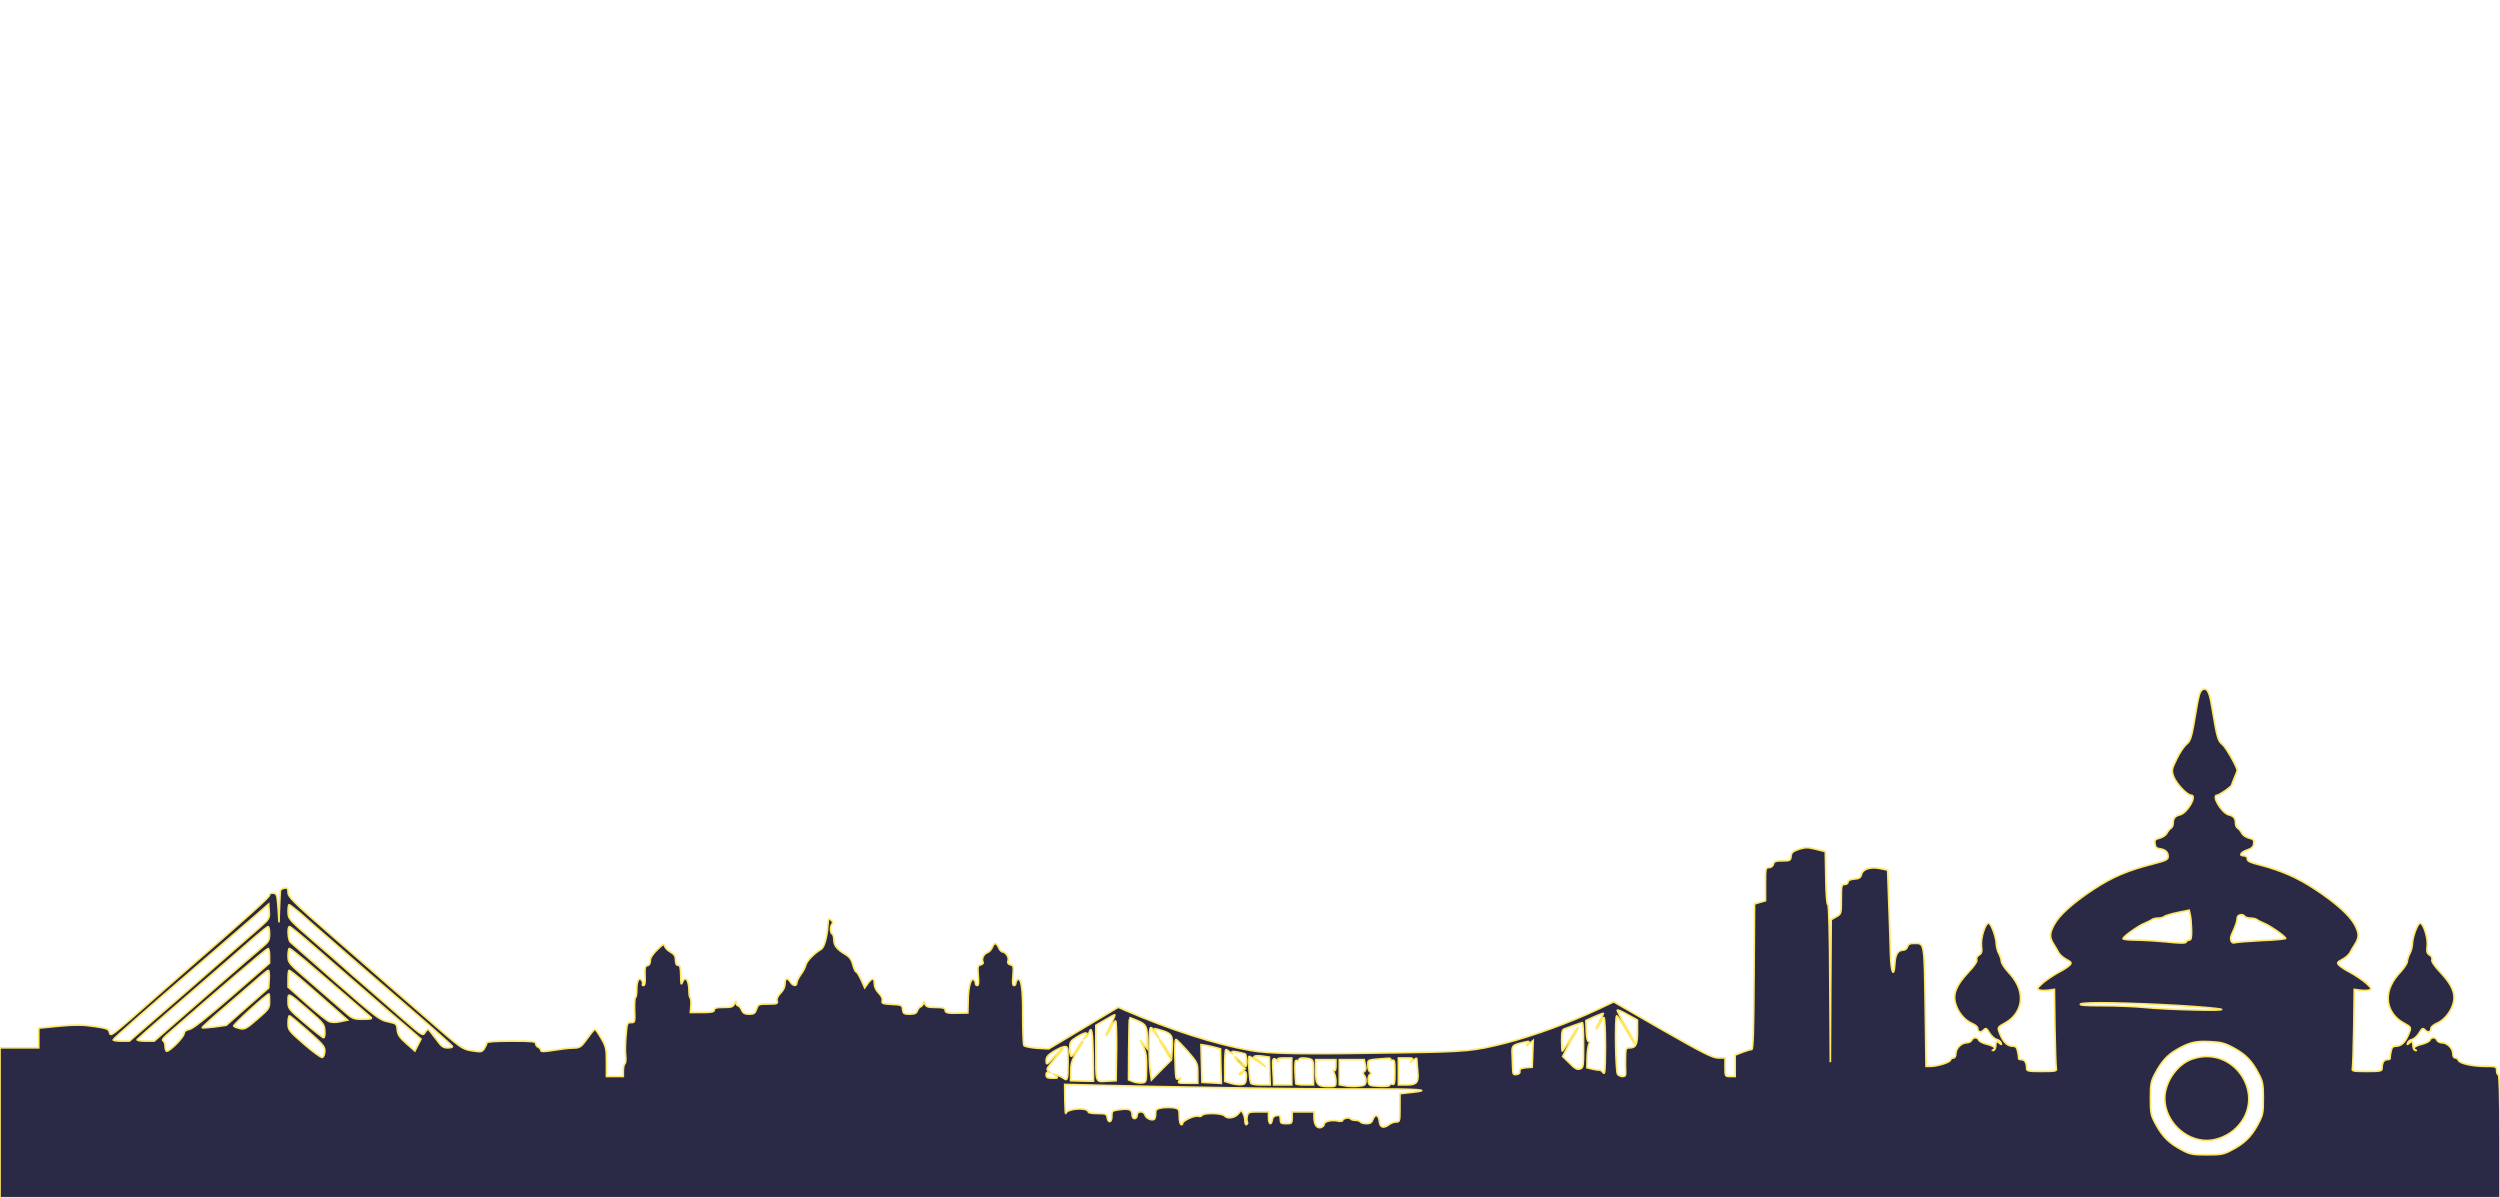
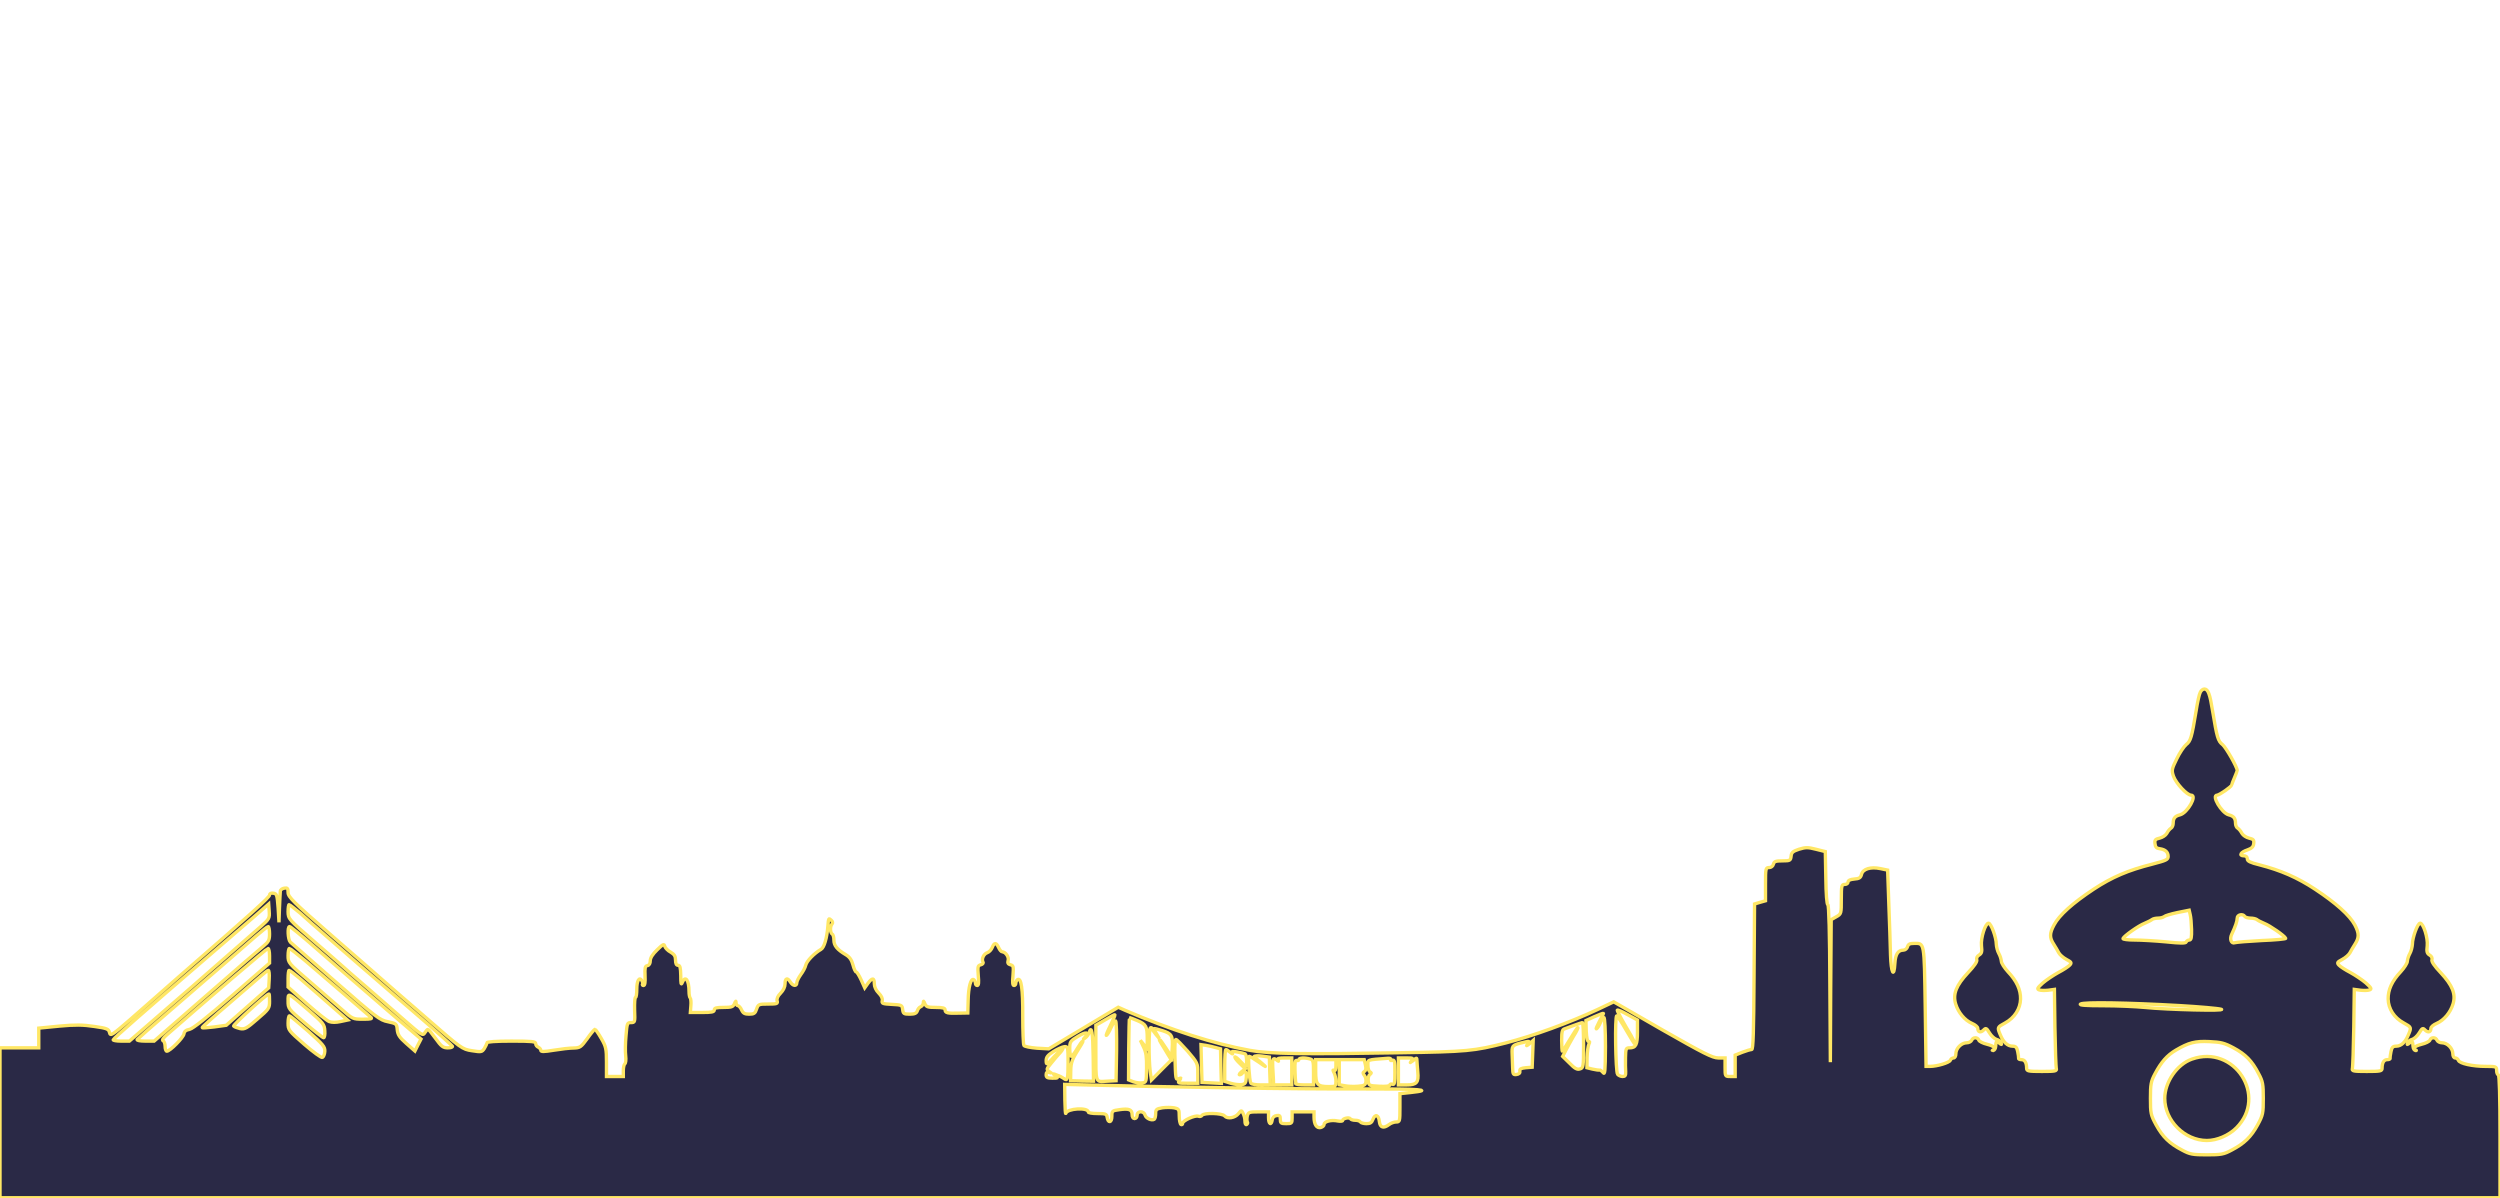
<svg xmlns="http://www.w3.org/2000/svg" version="1.0" width="1484pt" height="711pt" viewBox="0 0 1484 711" preserveAspectRatio="xMidYMid meet">
-   <g transform="translate(0,711) scale(0.1,-0.1)" class="path" stroke-width="10" stroke="#ffe765" fill="#2a2946">
+   <g transform="translate(0,711) scale(0.1,-0.1)" class="path" stroke-width="20" stroke="#ffe765" fill="#2a2946">
    <path d="M13061 3001 c-6 -10 -17 -60 -25 -112 -26 -157 -32 -178 -59 -199 -13 -11 -39 -49 -56 -85 -30 -61 -31 -68 -19 -103 15 -42 80 -112 104 -112 39 0 -21 -106 -66 -117 -29 -7 -40 -20 -40 -50 0 -12 -6 -26 -14 -30 -7 -4 -18 -18 -24 -30 -7 -12 -26 -24 -42 -28 -26 -6 -31 -11 -28 -33 2 -20 9 -28 28 -30 34 -5 50 -20 50 -46 0 -19 -12 -24 -92 -45 -146 -37 -240 -77 -351 -150 -124 -82 -204 -154 -234 -211 -27 -50 -28 -75 -2 -115 10 -16 24 -39 30 -51 6 -11 26 -29 45 -39 30 -16 33 -20 20 -34 -8 -9 -39 -29 -68 -44 -29 -16 -71 -44 -92 -62 -32 -29 -36 -36 -22 -41 9 -4 34 -4 54 -2 l37 5 3 -226 c2 -124 6 -234 8 -243 5 -16 -4 -18 -85 -18 -83 0 -91 2 -91 19 0 33 -11 51 -31 51 -10 0 -18 3 -17 8 1 4 -1 22 -5 40 -5 25 -11 32 -31 32 -29 0 -54 23 -72 67 -19 45 -19 45 29 71 55 30 90 84 91 142 1 55 -23 107 -75 162 -21 23 -39 51 -39 62 -1 12 -7 32 -15 46 -8 14 -14 39 -15 55 0 40 -31 125 -46 125 -19 0 -47 -88 -42 -134 4 -35 2 -45 -14 -55 -12 -7 -17 -18 -14 -28 4 -10 -14 -37 -52 -77 -70 -75 -91 -127 -73 -186 15 -50 54 -97 97 -115 19 -8 34 -21 34 -29 0 -23 17 -28 34 -11 14 15 18 13 36 -17 11 -18 30 -35 42 -38 12 -3 24 -12 26 -20 5 -13 3 -13 -11 -1 -17 14 -19 11 -21 -23 -1 -11 -7 -20 -14 -22 -7 -1 -8 0 -2 3 21 10 8 23 -34 34 -25 6 -47 17 -50 25 -7 19 -35 18 -42 -1 -4 -8 -17 -15 -30 -15 -31 0 -64 -33 -64 -65 0 -15 -6 -25 -14 -25 -8 0 -16 -6 -19 -14 -6 -14 -79 -36 -120 -36 l-24 0 -5 356 c-6 389 -4 374 -66 374 -26 0 -35 -5 -39 -20 -3 -11 -14 -20 -25 -20 -31 0 -47 -24 -50 -79 -5 -91 -23 -56 -26 51 -1 57 -6 193 -10 303 l-7 200 -43 9 c-58 12 -104 -2 -112 -34 -5 -20 -13 -26 -43 -28 -24 -2 -37 -8 -37 -18 0 -8 -9 -14 -20 -14 -18 0 -20 -7 -20 -87 0 -87 0 -88 -30 -105 l-30 -17 -3 -423 -2 -423 -3 468 c-1 295 -6 467 -12 467 -6 0 -11 64 -12 158 l-3 157 -56 14 c-47 12 -61 12 -100 0 -36 -12 -45 -19 -47 -41 -3 -26 -6 -28 -51 -28 -40 0 -50 -3 -54 -20 -3 -12 -14 -20 -26 -20 -20 0 -21 -5 -21 -99 l0 -98 -32 -9 -33 -10 -3 -432 c-2 -329 -5 -432 -14 -432 -7 0 -32 -7 -55 -16 l-43 -17 0 -63 0 -64 -30 0 c-30 0 -30 1 -30 55 l0 55 -40 0 c-34 0 -87 27 -331 166 l-290 167 -97 -46 c-164 -77 -381 -156 -544 -198 -189 -48 -229 -52 -628 -58 -569 -10 -777 -7 -890 14 -212 38 -473 122 -744 239 l-38 17 -207 -124 -206 -123 -70 4 c-39 3 -73 10 -77 16 -4 6 -7 85 -7 176 1 161 -9 229 -31 215 -5 -3 -10 -13 -10 -21 0 -8 -5 -14 -11 -14 -8 0 -10 18 -6 59 4 53 3 60 -15 64 -14 4 -18 11 -14 25 7 20 -15 52 -35 52 -5 0 -15 11 -21 25 -14 31 -26 32 -38 1 -5 -13 -18 -27 -29 -31 -22 -7 -36 -38 -26 -56 4 -6 -2 -13 -13 -16 -18 -4 -19 -11 -15 -64 4 -41 2 -59 -6 -59 -6 0 -11 6 -11 14 0 8 -5 18 -10 21 -17 10 -32 -45 -33 -124 l-2 -74 -55 -1 c-65 -2 -80 1 -80 20 0 10 -15 14 -55 14 -48 0 -57 3 -65 22 -7 18 -9 19 -9 5 -1 -10 -8 -20 -16 -23 -8 -3 -17 -14 -20 -25 -5 -14 -16 -19 -45 -19 -35 0 -39 3 -42 28 -3 26 -6 27 -64 30 -55 3 -61 5 -57 22 3 12 -5 29 -21 45 -16 16 -26 37 -26 55 0 37 -12 38 -38 3 l-19 -27 -21 47 c-12 26 -25 47 -29 47 -5 0 -14 19 -20 43 -8 30 -20 47 -44 61 -49 29 -69 53 -69 85 0 17 -4 33 -10 36 -13 8 -13 48 -1 60 6 6 4 15 -5 23 -15 14 -16 13 -20 -38 -5 -67 -22 -125 -40 -135 -40 -23 -85 -69 -91 -94 -3 -14 -17 -40 -30 -57 -12 -17 -23 -38 -23 -47 0 -23 -23 -21 -38 3 -18 29 -32 25 -32 -10 0 -18 -10 -39 -26 -55 -17 -17 -24 -33 -21 -46 5 -17 0 -19 -53 -19 -56 0 -59 -1 -69 -30 -8 -25 -15 -30 -44 -30 -26 0 -36 5 -45 25 -6 14 -16 25 -22 25 -5 0 -10 8 -11 18 0 13 -2 12 -9 -5 -8 -20 -17 -23 -65 -23 -42 0 -55 -3 -55 -15 0 -12 -15 -15 -71 -15 l-71 0 3 40 c2 21 0 42 -4 46 -4 4 -7 21 -7 38 0 69 -22 98 -40 54 -7 -18 -9 -8 -9 40 -1 48 -4 62 -16 62 -10 0 -15 10 -15 30 0 24 -7 35 -29 48 -17 9 -32 25 -35 35 -4 16 -10 13 -45 -21 -27 -26 -41 -48 -41 -65 0 -16 -6 -27 -17 -29 -14 -2 -16 -13 -14 -61 2 -37 -1 -57 -9 -57 -6 0 -9 4 -6 8 2 4 1 14 -4 21 -15 25 -30 0 -30 -50 0 -27 -3 -49 -7 -49 -5 0 -7 -34 -6 -75 3 -73 2 -75 -21 -75 -23 0 -24 -4 -30 -78 -4 -42 -5 -96 -2 -119 3 -24 0 -45 -5 -48 -5 -4 -9 -22 -9 -41 l0 -34 -50 0 -50 0 0 86 c0 78 -3 92 -31 140 -17 30 -34 54 -37 54 -4 0 -25 -25 -46 -55 -37 -51 -43 -55 -80 -56 -23 0 -76 -6 -118 -13 -61 -10 -78 -10 -78 0 0 6 -7 14 -15 18 -8 3 -15 12 -15 21 0 13 -21 15 -145 15 -93 0 -145 -4 -145 -10 0 -6 -7 -21 -15 -34 -14 -21 -18 -22 -74 -13 -58 9 -62 12 -277 200 -121 104 -237 206 -260 226 -23 20 -156 137 -298 260 -226 197 -256 227 -256 253 0 25 -4 29 -22 26 -13 -2 -24 -10 -24 -18 -1 -8 -3 -53 -5 -100 l-3 -85 -5 85 c-6 79 -8 85 -28 88 -15 2 -23 -2 -23 -11 0 -13 -106 -109 -535 -482 -88 -77 -162 -142 -165 -145 -3 -3 -59 -52 -125 -110 -112 -97 -120 -102 -125 -79 -5 21 -14 25 -90 36 -67 10 -112 11 -208 2 l-122 -12 0 -58 0 -59 -115 0 -115 0 0 -445 0 -445 7420 0 7420 0 0 365 c0 237 -4 365 -10 365 -5 0 -10 11 -10 25 0 24 -2 25 -66 25 -77 0 -154 17 -161 36 -3 8 -11 14 -19 14 -8 0 -14 10 -14 25 0 32 -33 65 -64 65 -13 0 -26 7 -30 15 -7 19 -35 20 -42 1 -3 -8 -25 -19 -50 -25 -42 -11 -55 -24 -34 -34 6 -3 5 -4 -2 -3 -7 2 -13 11 -14 22 -2 34 -4 37 -21 23 -14 -12 -16 -12 -11 1 2 8 14 17 26 20 12 3 31 20 42 38 18 30 22 32 36 17 17 -17 34 -12 34 11 0 8 15 21 34 29 43 18 82 65 97 115 18 59 -3 111 -73 186 -38 40 -56 67 -52 77 3 10 -2 21 -14 28 -16 10 -18 20 -14 55 5 46 -23 134 -42 134 -15 0 -46 -85 -46 -125 -1 -16 -7 -41 -15 -55 -8 -14 -14 -34 -15 -46 0 -11 -18 -39 -39 -62 -52 -55 -76 -107 -75 -162 1 -58 36 -112 92 -142 47 -26 47 -26 28 -71 -18 -44 -43 -67 -72 -67 -20 0 -26 -7 -31 -32 -4 -18 -6 -36 -5 -40 1 -5 -7 -8 -17 -8 -20 0 -31 -18 -31 -51 0 -17 -8 -19 -91 -19 -81 0 -90 2 -85 18 2 9 6 119 8 243 l3 226 37 -5 c20 -2 45 -2 54 2 14 5 10 12 -22 41 -21 18 -63 46 -92 62 -29 15 -60 35 -68 44 -13 14 -10 18 20 34 19 10 39 28 45 39 6 12 20 35 30 51 26 40 25 65 -1 115 -31 57 -111 129 -235 211 -106 70 -205 113 -330 145 -56 14 -73 22 -73 36 0 12 -8 18 -21 18 -31 0 -18 22 22 35 25 9 35 18 37 37 3 22 -2 27 -28 33 -16 4 -35 16 -42 28 -6 12 -17 26 -24 30 -8 4 -14 18 -14 30 0 30 -11 43 -40 50 -43 11 -105 117 -69 117 14 1 85 50 86 60 0 3 8 22 17 44 9 21 16 40 16 43 0 19 -67 137 -87 153 -27 21 -33 42 -59 199 -16 102 -27 131 -49 131 -8 0 -19 -8 -24 -19z m-11513 -1391 c-29 -26 -217 -189 -416 -364 l-364 -316 -50 0 c-27 0 -48 4 -46 8 3 9 176 161 537 472 118 102 253 219 300 259 l86 75 3 -43 c3 -41 1 -46 -50 -91z m236 78 c33 -29 63 -56 66 -59 3 -3 129 -113 280 -244 151 -131 337 -291 412 -356 75 -66 140 -124 143 -129 4 -6 -7 -10 -27 -10 -28 0 -38 8 -72 55 -22 30 -42 55 -45 55 -4 0 -12 -9 -19 -20 -12 -20 -18 -16 -119 72 -58 51 -161 140 -227 198 -67 57 -130 113 -141 123 -11 10 -88 78 -172 150 -151 131 -152 132 -153 175 0 23 3 42 6 42 4 0 34 -24 68 -52z m11225 -95 c1 -48 -2 -63 -13 -63 -8 0 -16 -5 -18 -11 -3 -9 -34 -9 -119 0 -63 6 -148 11 -188 11 -40 0 -71 4 -69 9 6 15 92 76 128 90 19 8 39 18 45 23 5 4 21 8 35 8 14 0 30 4 36 9 5 5 41 16 79 24 l70 14 6 -26 c4 -14 7 -54 8 -88z m316 77 c3 -5 19 -10 34 -10 15 0 31 -4 37 -8 5 -5 25 -15 44 -23 34 -13 122 -74 128 -89 1 -4 -62 -10 -142 -13 -79 -4 -151 -10 -160 -13 -21 -8 -32 21 -19 49 23 49 33 79 33 97 0 21 34 28 45 10z m-11725 -103 c0 -38 -5 -47 -37 -74 -21 -17 -175 -150 -343 -297 l-305 -266 -53 0 c-30 0 -51 4 -48 9 4 5 86 78 184 162 326 282 455 394 521 452 36 31 69 57 73 57 4 0 8 -19 8 -43z m261 -73 c74 -64 161 -140 194 -169 115 -100 381 -330 413 -356 l31 -27 -18 -35 -18 -36 -51 45 c-41 36 -51 52 -54 82 -3 35 -5 36 -55 47 -48 9 -70 26 -309 235 -142 124 -263 231 -271 238 -14 15 -18 92 -4 92 5 0 69 -52 142 -116z m-261 -58 l0 -43 -222 -193 c-148 -129 -232 -195 -252 -200 -22 -4 -32 -12 -34 -27 -3 -22 -83 -103 -102 -103 -5 0 -10 13 -10 29 0 16 -6 31 -12 33 -8 3 1 17 22 35 281 246 594 513 601 513 5 0 9 -20 9 -44z m211 -28 c98 -84 367 -315 389 -335 12 -11 5 -13 -46 -13 -59 0 -61 1 -125 58 -36 31 -122 106 -192 167 -126 108 -127 110 -127 152 0 24 4 43 8 43 4 0 46 -33 93 -72z m-213 -110 l-3 -52 -126 -111 -126 -111 -72 -10 c-39 -5 -71 -7 -71 -4 0 4 70 67 157 141 86 74 172 149 192 166 20 18 40 33 44 33 4 0 7 -23 5 -52z m181 5 c31 -26 107 -93 170 -148 l114 -100 -42 -9 c-26 -6 -52 -6 -67 0 -13 5 -73 53 -134 107 l-110 98 0 50 c0 27 3 49 6 49 4 0 32 -21 63 -47z m-179 -137 c0 -41 -3 -46 -72 -105 -63 -55 -75 -62 -102 -57 -17 4 -34 10 -39 15 -6 6 196 191 210 191 2 0 3 -20 3 -44z m231 -52 c89 -77 95 -85 97 -123 2 -23 -2 -41 -7 -41 -5 0 -55 39 -110 86 -100 85 -101 87 -101 131 0 53 -5 55 121 -53z m11104 27 c121 -7 234 -17 250 -22 37 -11 -317 -3 -455 11 -52 5 -162 10 -245 10 -103 0 -145 3 -135 10 19 13 285 8 585 -9z m-3215 -156 c0 -76 -9 -95 -47 -95 -21 0 -23 -4 -24 -57 -1 -32 0 -70 1 -85 1 -22 -3 -28 -18 -28 -11 0 -24 6 -30 13 -12 14 -17 347 -5 347 4 0 30 -39 56 -85 27 -47 51 -85 53 -85 3 0 -8 24 -24 53 -17 28 -42 72 -56 97 -14 25 -26 49 -26 53 0 5 27 -6 60 -25 l60 -33 0 -70z m-227 60 c-14 -27 -22 -45 -16 -42 6 4 16 20 23 37 7 16 16 30 21 30 5 0 9 -78 9 -172 -1 -148 -3 -170 -14 -155 -8 10 -18 17 -22 15 -5 -1 -24 2 -42 6 l-32 8 1 61 c1 34 6 70 11 80 6 11 5 16 -2 15 -7 -2 -12 21 -14 60 l-2 64 50 23 c28 12 52 21 54 20 1 -1 -10 -24 -25 -50z m-2903 -25 c-17 -34 -27 -59 -22 -56 5 3 17 23 27 46 10 22 22 40 27 40 5 0 7 -80 6 -177 l-3 -178 -56 -3 c-68 -4 -64 -15 -64 187 l0 145 55 32 c30 18 56 32 58 30 2 -2 -11 -32 -28 -66z m-4762 -30 c91 -81 102 -94 100 -122 -1 -17 -8 -32 -14 -35 -7 -3 -56 33 -108 78 -93 81 -96 85 -96 126 0 24 4 43 8 43 5 0 54 -41 110 -90z m4925 61 c51 -22 57 -33 57 -109 l0 -57 -21 25 -20 25 19 -40 c15 -30 19 -60 18 -125 -1 -83 -1 -85 -27 -88 -14 -2 -37 2 -52 7 l-28 11 1 185 c1 102 3 185 5 185 2 0 23 -9 48 -19z m2647 -145 c0 -129 -1 -135 -21 -141 -17 -6 -31 2 -62 34 l-41 40 17 33 c9 18 30 57 47 86 18 28 29 52 26 52 -3 0 -24 -31 -47 -70 -23 -38 -43 -70 -45 -70 -2 0 -4 29 -4 64 0 52 3 65 18 69 9 3 35 13 57 21 22 8 43 15 48 16 4 0 7 -60 7 -134z m-2560 97 c0 -5 10 -19 21 -33 l21 -25 -16 27 c-9 15 -16 29 -16 32 0 2 23 -3 50 -12 57 -18 63 -30 58 -108 l-3 -49 -34 53 c-18 28 -35 52 -38 52 -3 0 1 -10 9 -22 8 -13 25 -40 37 -61 l24 -39 -59 -59 -59 -60 -7 48 c-10 78 -9 263 2 263 6 0 10 -3 10 -7z m-351 -162 l2 -149 -68 1 -68 2 1 57 c1 55 7 69 62 156 8 12 12 22 9 22 -4 0 -18 -20 -33 -45 -14 -25 -30 -45 -35 -45 -5 0 -9 20 -9 44 0 42 2 46 50 75 48 29 68 25 38 -9 -11 -12 -10 -12 4 -1 10 7 20 21 23 32 15 45 22 0 24 -140z m561 29 c59 -69 60 -72 60 -130 l0 -60 -61 0 c-56 0 -60 1 -48 17 12 15 12 16 -3 10 -20 -7 -19 -13 -24 141 -1 50 1 92 6 92 5 0 36 -32 70 -70z m2019 43 c-11 -14 -9 -14 9 1 l23 20 -3 -80 -3 -79 -38 -3 c-29 -3 -37 -7 -35 -20 2 -11 -5 -18 -19 -20 -21 -3 -23 1 -24 40 -1 24 -2 60 -3 81 -2 48 1 52 49 65 57 14 59 14 44 -5z m4189 -23 c71 -38 110 -77 149 -153 25 -46 28 -63 28 -147 0 -89 -2 -99 -34 -158 -39 -71 -79 -110 -154 -149 -46 -25 -63 -28 -147 -28 -84 0 -101 3 -147 28 -75 39 -115 78 -154 149 -32 59 -34 69 -34 158 0 84 3 101 27 146 37 70 72 110 125 141 76 44 112 54 198 50 68 -3 89 -8 143 -37z m-6043 2 l30 -8 2 -103 3 -102 -58 3 -57 3 -3 112 -3 112 28 -4 c15 -3 42 -8 58 -13z m-875 -93 c0 -94 -4 -109 -25 -91 -6 5 -23 14 -40 20 -28 11 -28 11 -11 -3 19 -14 18 -15 -17 -15 -30 0 -37 4 -37 20 0 14 5 18 18 14 16 -5 16 -5 -1 6 -16 11 -16 14 12 48 16 20 39 47 50 59 12 12 21 26 21 30 0 4 -22 -17 -50 -47 -47 -53 -49 -54 -50 -27 0 22 9 33 43 55 24 15 54 28 65 29 21 2 22 -2 22 -98z m963 64 c12 -10 17 -12 12 -4 -6 11 -1 12 31 6 21 -4 42 -9 46 -11 9 -6 11 -74 3 -74 -3 0 -19 15 -35 33 -16 17 -30 27 -30 22 0 -6 14 -23 31 -39 l31 -30 -22 -18 c-12 -10 -17 -18 -12 -18 6 0 14 5 17 10 14 22 26 8 23 -27 -2 -32 -7 -39 -28 -41 -13 -2 -41 1 -62 7 l-38 12 0 94 c0 52 3 95 7 95 3 0 15 -8 26 -17z m234 -110 l3 -83 -55 0 c-29 0 -56 4 -60 10 -9 14 -18 160 -10 160 4 0 30 -16 59 -36 45 -32 47 -32 16 -5 -19 17 -39 31 -43 31 -5 0 -6 4 -3 8 3 5 24 6 48 3 l43 -6 2 -82z m49 65 c-5 9 4 12 38 12 l44 0 0 -80 0 -80 -54 0 -54 0 -1 33 c-1 17 -3 50 -4 72 -3 49 2 60 23 43 12 -10 14 -10 8 0z m190 6 c19 -5 21 -13 21 -80 l0 -74 -54 0 c-29 0 -52 3 -52 8 1 4 1 9 0 12 -1 3 -3 33 -4 68 -1 46 1 61 11 57 6 -2 12 0 12 5 0 11 33 13 66 4z m479 -4 c-3 -6 1 -7 9 -4 14 5 16 -5 16 -71 0 -64 -2 -76 -15 -71 -8 3 -15 1 -15 -5 0 -6 -25 -9 -62 -7 -61 3 -63 4 -66 32 -2 16 2 33 10 38 10 7 10 11 1 15 -7 2 -13 20 -13 38 0 37 -11 33 118 43 13 1 21 -2 17 -8z m124 -7 c-11 -15 -10 -14 9 1 22 19 22 19 23 0 0 -10 3 -41 5 -67 6 -63 -6 -77 -67 -77 l-48 0 0 80 0 80 46 0 c42 0 44 -1 32 -17z m-449 -29 c0 -23 -4 -33 -11 -28 -8 5 -8 1 0 -14 6 -11 11 -34 11 -51 0 -30 -2 -31 -41 -31 -70 0 -79 11 -79 90 l0 70 60 0 60 0 0 -36z m175 5 c5 -21 3 -34 -6 -39 -10 -7 -10 -11 0 -24 7 -8 11 -25 9 -38 -3 -20 -10 -23 -48 -26 -24 -2 -59 -1 -77 3 l-33 6 0 74 0 75 74 0 74 0 7 -31z m-815 -136 c267 -5 635 -8 818 -7 317 1 408 -6 267 -21 l-65 -7 0 -84 c0 -80 -1 -84 -22 -84 -13 0 -32 -7 -42 -15 -33 -25 -54 -19 -58 17 -4 40 -25 48 -38 14 -7 -20 -16 -26 -39 -26 -16 0 -33 5 -36 10 -3 6 -17 10 -30 10 -13 0 -26 4 -29 9 -7 11 -46 2 -46 -10 0 -5 -13 -6 -30 -3 -38 8 -80 -3 -80 -20 0 -8 -9 -16 -20 -19 -24 -6 -40 18 -40 62 l0 31 -65 0 -65 0 0 -35 c0 -33 -2 -35 -35 -35 -31 0 -35 3 -35 26 0 21 -4 25 -22 22 -15 -2 -24 -11 -26 -25 -5 -36 -22 -27 -22 12 l0 35 -60 0 c-55 0 -60 -2 -66 -24 -3 -14 -3 -29 0 -35 4 -5 2 -12 -4 -16 -6 -4 -10 5 -10 20 0 15 -5 35 -11 46 -10 20 -10 20 -28 -2 -20 -25 -65 -33 -82 -13 -14 17 -124 20 -134 3 -4 -6 -13 -8 -21 -5 -20 8 -94 -26 -94 -42 0 -7 -4 -10 -10 -7 -5 3 -10 26 -10 49 0 41 -2 44 -31 50 -17 3 -49 3 -70 0 -35 -6 -39 -10 -39 -35 0 -15 -4 -30 -8 -33 -16 -10 -50 6 -55 25 -7 26 -47 26 -47 -1 0 -11 -7 -20 -15 -20 -9 0 -15 9 -15 24 0 30 -18 37 -75 29 -43 -6 -45 -7 -45 -40 0 -39 -23 -42 -28 -5 -3 20 -10 22 -58 22 -30 0 -54 4 -54 9 0 29 -126 22 -133 -8 -3 -9 -5 26 -6 78 l-1 94 243 -6 c133 -4 460 -10 727 -14z">
</path>
    <path d="M13011 823 c-88 -31 -161 -136 -161 -233 0 -132 118 -250 250 -250 60 0 130 30 175 75 188 188 -12 497 -264 408z" />
  </g>
</svg>
